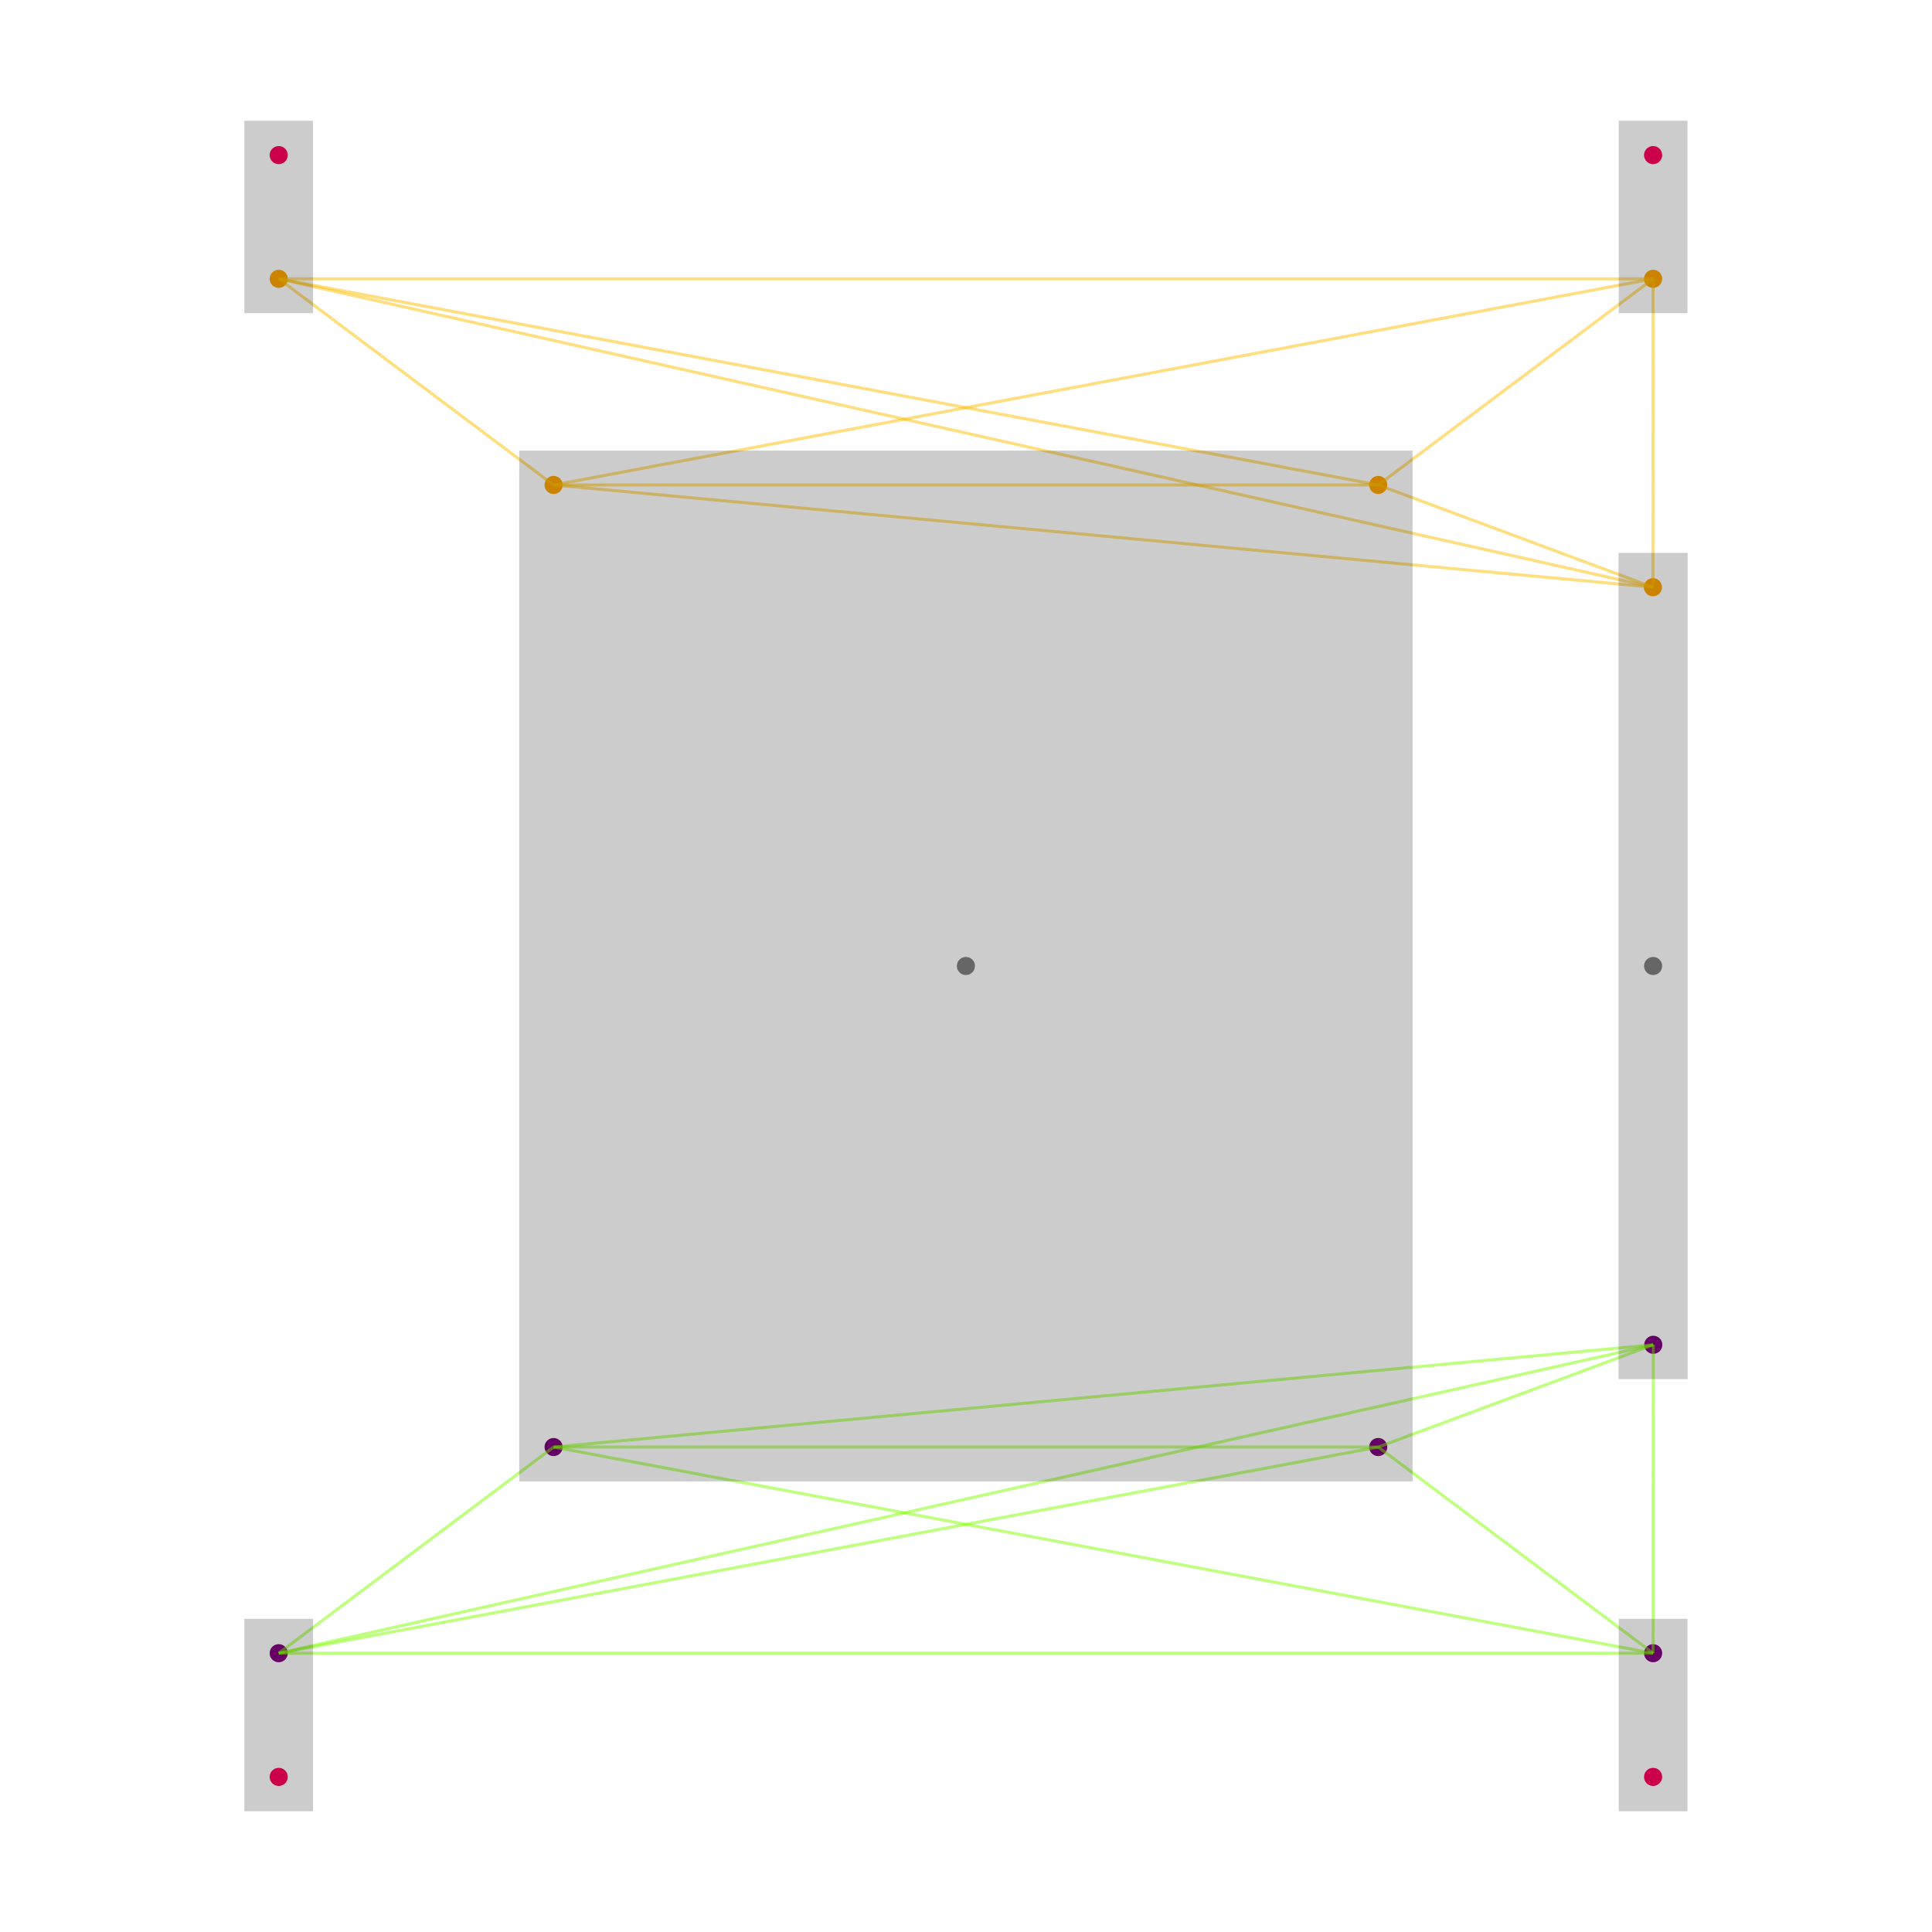
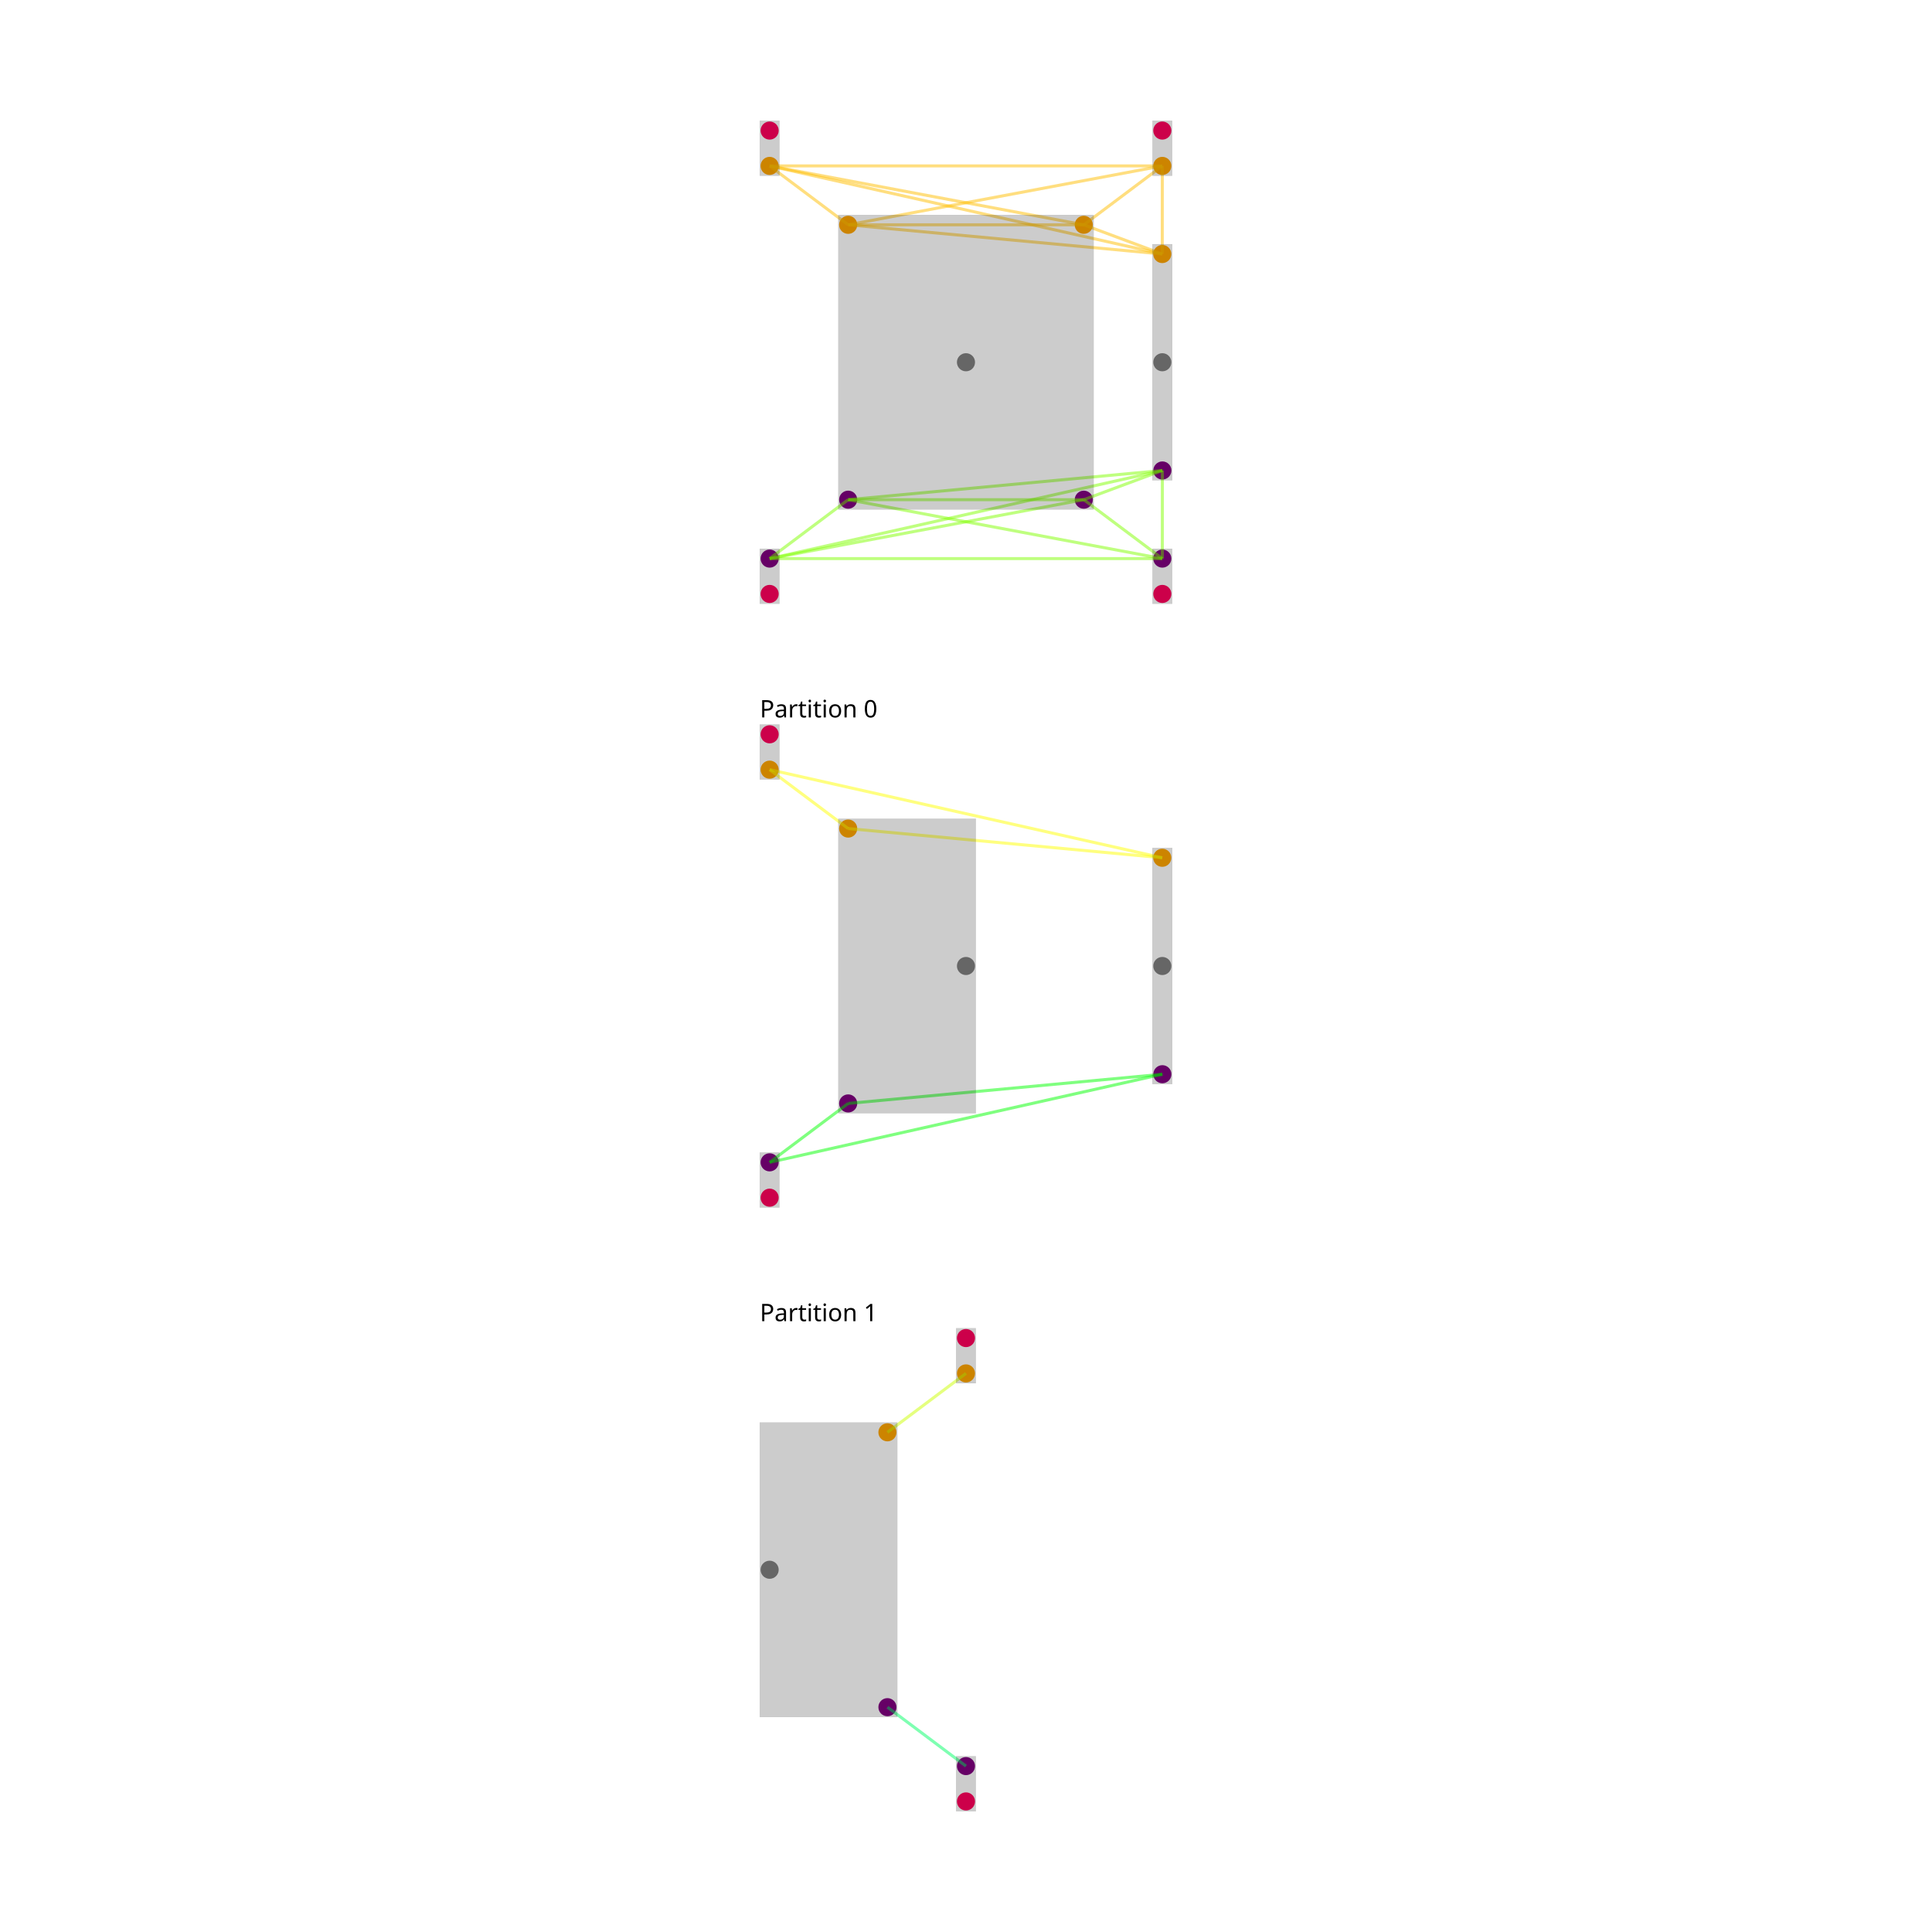
<svg xmlns="http://www.w3.org/2000/svg" width="640" height="640" viewBox="0 0 640 640">
  <rect width="100%" height="100%" fill="white" />
  <g>
-     <circle data-type="point" data-label="schematic_component_0_center component_center center_schematic_component_0" data-x="0" data-y="0" cx="319.969" cy="320" r="3" fill="gray" />
-   </g>
-   <g>
-     <circle data-type="point" data-label="schematic_port_0 vcc unnamedsubcircuit240_connectivity_net0" data-x="-0.6000000000000001" data-y="0.7" cx="183.384" cy="160.65" r="3" fill="orange" />
-   </g>
-   <g>
-     <circle data-type="point" data-label="schematic_port_1 gnd unnamedsubcircuit240_connectivity_net1" data-x="-0.6000000000000001" data-y="-0.7" cx="183.384" cy="479.35" r="3" fill="purple" />
-   </g>
-   <g>
-     <circle data-type="point" data-label="schematic_port_2 vcc unnamedsubcircuit240_connectivity_net0" data-x="0.6000000000000001" data-y="0.7" cx="456.554" cy="160.65" r="3" fill="orange" />
-   </g>
-   <g>
-     <circle data-type="point" data-label="schematic_port_3 gnd unnamedsubcircuit240_connectivity_net1" data-x="0.6000000000000001" data-y="-0.7" cx="456.554" cy="479.35" r="3" fill="purple" />
-   </g>
-   <g>
-     <circle data-type="point" data-label="schematic_component_1_center component_center center_schematic_component_1" data-x="1" data-y="0" cx="547.611" cy="320" r="3" fill="gray" />
-   </g>
-   <g>
-     <circle data-type="point" data-label="schematic_port_4 vcc unnamedsubcircuit240_connectivity_net0" data-x="0.9997266500000004" data-y="0.5512093000000002" cx="547.549" cy="194.521" r="3" fill="orange" />
-   </g>
-   <g>
-     <circle data-type="point" data-label="schematic_port_5 gnd unnamedsubcircuit240_connectivity_net1" data-x="1.0002733499999996" data-y="-0.5512093000000002" cx="547.673" cy="445.479" r="3" fill="purple" />
-   </g>
-   <g>
-     <circle data-type="point" data-label="schematic_net_label_0_pin vcc unnamedsubcircuit240_connectivity_net0" data-x="-1" data-y="1" cx="92.327" cy="92.358" r="3" fill="orange" />
-   </g>
-   <g>
-     <circle data-type="point" data-label="schematic_net_label_0_center netlabel_center schematic_net_label_0_center" data-x="-1" data-y="1.18" cx="92.327" cy="51.382" r="3" fill="hsl(338.4, 100%, 50%, 1)" />
-   </g>
-   <g>
-     <circle data-type="point" data-label="schematic_net_label_1_pin gnd unnamedsubcircuit240_connectivity_net1" data-x="-1" data-y="-1" cx="92.327" cy="547.642" r="3" fill="purple" />
-   </g>
-   <g>
-     <circle data-type="point" data-label="schematic_net_label_1_center netlabel_center schematic_net_label_1_center" data-x="-1" data-y="-1.18" cx="92.327" cy="588.618" r="3" fill="hsl(338.4, 100%, 50%, 1)" />
-   </g>
-   <g>
-     <circle data-type="point" data-label="schematic_net_label_2_pin vcc unnamedsubcircuit240_connectivity_net0" data-x="1" data-y="1" cx="547.611" cy="92.358" r="3" fill="orange" />
-   </g>
-   <g>
-     <circle data-type="point" data-label="schematic_net_label_2_center netlabel_center schematic_net_label_2_center" data-x="1" data-y="1.18" cx="547.611" cy="51.382" r="3" fill="hsl(338.4, 100%, 50%, 1)" />
-   </g>
-   <g>
-     <circle data-type="point" data-label="schematic_net_label_3_pin gnd unnamedsubcircuit240_connectivity_net1" data-x="1" data-y="-1" cx="547.611" cy="547.642" r="3" fill="purple" />
-   </g>
-   <g>
-     <circle data-type="point" data-label="schematic_net_label_3_center netlabel_center schematic_net_label_3_center" data-x="1" data-y="-1.18" cx="547.611" cy="588.618" r="3" fill="hsl(338.4, 100%, 50%, 1)" />
-   </g>
-   <g>
-     <polyline data-points="-0.6000000000000001,0.7 0.6000000000000001,0.7" data-type="line" data-label="" points="183.384,160.65 456.554,160.65" fill="none" stroke="hsl(45, 100%, 50%, 0.5)" stroke-width="1" />
-   </g>
-   <g>
-     <polyline data-points="-0.6000000000000001,0.7 0.9997266500000004,0.5512093000000002" data-type="line" data-label="" points="183.384,160.65 547.549,194.521" fill="none" stroke="hsl(45, 100%, 50%, 0.5)" stroke-width="1" />
-   </g>
-   <g>
-     <polyline data-points="-0.6000000000000001,0.7 -1,1" data-type="line" data-label="" points="183.384,160.65 92.327,92.358" fill="none" stroke="hsl(45, 100%, 50%, 0.5)" stroke-width="1" />
-   </g>
-   <g>
-     <polyline data-points="-0.6000000000000001,0.7 1,1" data-type="line" data-label="" points="183.384,160.65 547.611,92.358" fill="none" stroke="hsl(45, 100%, 50%, 0.5)" stroke-width="1" />
-   </g>
-   <g>
-     <polyline data-points="0.6000000000000001,0.7 0.9997266500000004,0.5512093000000002" data-type="line" data-label="" points="456.554,160.65 547.549,194.521" fill="none" stroke="hsl(45, 100%, 50%, 0.5)" stroke-width="1" />
-   </g>
-   <g>
-     <polyline data-points="0.6000000000000001,0.7 -1,1" data-type="line" data-label="" points="456.554,160.65 92.327,92.358" fill="none" stroke="hsl(45, 100%, 50%, 0.5)" stroke-width="1" />
-   </g>
-   <g>
-     <polyline data-points="0.6000000000000001,0.7 1,1" data-type="line" data-label="" points="456.554,160.65 547.611,92.358" fill="none" stroke="hsl(45, 100%, 50%, 0.5)" stroke-width="1" />
-   </g>
-   <g>
-     <polyline data-points="0.9997266500000004,0.5512093000000002 -1,1" data-type="line" data-label="" points="547.549,194.521 92.327,92.358" fill="none" stroke="hsl(45, 100%, 50%, 0.5)" stroke-width="1" />
-   </g>
-   <g>
-     <polyline data-points="0.9997266500000004,0.5512093000000002 1,1" data-type="line" data-label="" points="547.549,194.521 547.611,92.358" fill="none" stroke="hsl(45, 100%, 50%, 0.5)" stroke-width="1" />
-   </g>
-   <g>
-     <polyline data-points="-1,1 1,1" data-type="line" data-label="" points="92.327,92.358 547.611,92.358" fill="none" stroke="hsl(45, 100%, 50%, 0.5)" stroke-width="1" />
-   </g>
-   <g>
-     <polyline data-points="-0.6000000000000001,-0.7 0.6000000000000001,-0.7" data-type="line" data-label="" points="183.384,479.35 456.554,479.35" fill="none" stroke="hsl(90, 100%, 50%, 0.5)" stroke-width="1" />
-   </g>
-   <g>
-     <polyline data-points="-0.6000000000000001,-0.7 1.0002733499999996,-0.5512093000000002" data-type="line" data-label="" points="183.384,479.35 547.673,445.479" fill="none" stroke="hsl(90, 100%, 50%, 0.5)" stroke-width="1" />
-   </g>
-   <g>
-     <polyline data-points="-0.6000000000000001,-0.7 -1,-1" data-type="line" data-label="" points="183.384,479.35 92.327,547.642" fill="none" stroke="hsl(90, 100%, 50%, 0.5)" stroke-width="1" />
-   </g>
-   <g>
-     <polyline data-points="-0.6000000000000001,-0.7 1,-1" data-type="line" data-label="" points="183.384,479.35 547.611,547.642" fill="none" stroke="hsl(90, 100%, 50%, 0.5)" stroke-width="1" />
-   </g>
-   <g>
-     <polyline data-points="0.6000000000000001,-0.7 1.0002733499999996,-0.5512093000000002" data-type="line" data-label="" points="456.554,479.35 547.673,445.479" fill="none" stroke="hsl(90, 100%, 50%, 0.5)" stroke-width="1" />
-   </g>
-   <g>
-     <polyline data-points="0.6000000000000001,-0.7 -1,-1" data-type="line" data-label="" points="456.554,479.35 92.327,547.642" fill="none" stroke="hsl(90, 100%, 50%, 0.5)" stroke-width="1" />
-   </g>
-   <g>
-     <polyline data-points="0.6000000000000001,-0.7 1,-1" data-type="line" data-label="" points="456.554,479.35 547.611,547.642" fill="none" stroke="hsl(90, 100%, 50%, 0.5)" stroke-width="1" />
-   </g>
-   <g>
-     <polyline data-points="1.0002733499999996,-0.5512093000000002 -1,-1" data-type="line" data-label="" points="547.673,445.479 92.327,547.642" fill="none" stroke="hsl(90, 100%, 50%, 0.5)" stroke-width="1" />
-   </g>
-   <g>
-     <polyline data-points="1.0002733499999996,-0.5512093000000002 1,-1" data-type="line" data-label="" points="547.673,445.479 547.611,547.642" fill="none" stroke="hsl(90, 100%, 50%, 0.5)" stroke-width="1" />
-   </g>
-   <g>
-     <polyline data-points="-1,-1 1,-1" data-type="line" data-label="" points="92.327,547.642 547.611,547.642" fill="none" stroke="hsl(90, 100%, 50%, 0.5)" stroke-width="1" />
-   </g>
-   <g>
-     <rect data-type="rect" data-label="schematic_component_0" data-x="0" data-y="0" x="172.001" y="149.268" width="295.935" height="341.463" fill="rgba(0, 0, 0, 0.2)" stroke="black" stroke-width="0.004" />
-   </g>
-   <g>
-     <rect data-type="rect" data-label="schematic_component_1" data-x="1" data-y="0" x="536.167" y="183.139" width="22.889" height="273.721" fill="rgba(0, 0, 0, 0.2)" stroke="black" stroke-width="0.004" />
-   </g>
-   <g>
-     <rect data-type="rect" data-label="schematic_net_label_0" data-x="-1" data-y="1.0899999999999999" x="80.944" y="40" width="22.764" height="63.74" fill="rgba(0, 0, 0, 0.2)" stroke="black" stroke-width="0.004" />
-   </g>
-   <g>
-     <rect data-type="rect" data-label="schematic_net_label_1" data-x="-1" data-y="-1.0899999999999999" x="80.944" y="536.26" width="22.764" height="63.74" fill="rgba(0, 0, 0, 0.2)" stroke="black" stroke-width="0.004" />
-   </g>
-   <g>
-     <rect data-type="rect" data-label="schematic_net_label_2" data-x="1" data-y="1.0899999999999999" x="536.229" y="40" width="22.764" height="63.74" fill="rgba(0, 0, 0, 0.2)" stroke="black" stroke-width="0.004" />
-   </g>
-   <g>
-     <rect data-type="rect" data-label="schematic_net_label_3" data-x="1" data-y="-1.0899999999999999" x="536.229" y="536.26" width="22.764" height="63.74" fill="rgba(0, 0, 0, 0.2)" stroke="black" stroke-width="0.004" />
-   </g>
+     <circle data-type="point" data-label="schematic_component_0_center component_center center_schematic_component_0" data-x="0" data-y="0" cx="319.991" cy="120" r="3" fill="gray" />
+   </g>
+   <g>
+     <circle data-type="point" data-label="schematic_port_0 vcc unnamedsubcircuit340_connectivity_net0" data-x="-0.6000000000000001" data-y="0.7" cx="280.967" cy="74.472" r="3" fill="orange" />
+   </g>
+   <g>
+     <circle data-type="point" data-label="schematic_port_1 gnd unnamedsubcircuit340_connectivity_net1" data-x="-0.6000000000000001" data-y="-0.7" cx="280.967" cy="165.528" r="3" fill="purple" />
+   </g>
+   <g>
+     <circle data-type="point" data-label="schematic_port_2 vcc unnamedsubcircuit340_connectivity_net0" data-x="0.6000000000000001" data-y="0.7" cx="359.016" cy="74.472" r="3" fill="orange" />
+   </g>
+   <g>
+     <circle data-type="point" data-label="schematic_port_3 gnd unnamedsubcircuit340_connectivity_net1" data-x="0.6000000000000001" data-y="-0.7" cx="359.016" cy="165.528" r="3" fill="purple" />
+   </g>
+   <g>
+     <circle data-type="point" data-label="schematic_component_1_center component_center center_schematic_component_1" data-x="1" data-y="0" cx="385.032" cy="120" r="3" fill="gray" />
+   </g>
+   <g>
+     <circle data-type="point" data-label="schematic_port_4 vcc unnamedsubcircuit340_connectivity_net0" data-x="0.9997266500000004" data-y="0.5512093000000002" cx="385.014" cy="84.149" r="3" fill="orange" />
+   </g>
+   <g>
+     <circle data-type="point" data-label="schematic_port_5 gnd unnamedsubcircuit340_connectivity_net1" data-x="1.0002733499999996" data-y="-0.5512093000000002" cx="385.05" cy="155.851" r="3" fill="purple" />
+   </g>
+   <g>
+     <circle data-type="point" data-label="schematic_net_label_0_pin vcc unnamedsubcircuit340_connectivity_net0" data-x="-1" data-y="1" cx="254.95" cy="54.959" r="3" fill="orange" />
+   </g>
+   <g>
+     <circle data-type="point" data-label="schematic_net_label_0_center netlabel_center schematic_net_label_0_center" data-x="-1" data-y="1.18" cx="254.95" cy="43.252" r="3" fill="hsl(338.4, 100%, 50%, 1)" />
+   </g>
+   <g>
+     <circle data-type="point" data-label="schematic_net_label_1_pin gnd unnamedsubcircuit340_connectivity_net1" data-x="-1" data-y="-1" cx="254.95" cy="185.041" r="3" fill="purple" />
+   </g>
+   <g>
+     <circle data-type="point" data-label="schematic_net_label_1_center netlabel_center schematic_net_label_1_center" data-x="-1" data-y="-1.18" cx="254.95" cy="196.748" r="3" fill="hsl(338.4, 100%, 50%, 1)" />
+   </g>
+   <g>
+     <circle data-type="point" data-label="schematic_net_label_2_pin vcc unnamedsubcircuit340_connectivity_net0" data-x="1" data-y="1" cx="385.032" cy="54.959" r="3" fill="orange" />
+   </g>
+   <g>
+     <circle data-type="point" data-label="schematic_net_label_2_center netlabel_center schematic_net_label_2_center" data-x="1" data-y="1.18" cx="385.032" cy="43.252" r="3" fill="hsl(338.4, 100%, 50%, 1)" />
+   </g>
+   <g>
+     <circle data-type="point" data-label="schematic_net_label_3_pin gnd unnamedsubcircuit340_connectivity_net1" data-x="1" data-y="-1" cx="385.032" cy="185.041" r="3" fill="purple" />
+   </g>
+   <g>
+     <circle data-type="point" data-label="schematic_net_label_3_center netlabel_center schematic_net_label_3_center" data-x="1" data-y="-1.18" cx="385.032" cy="196.748" r="3" fill="hsl(338.4, 100%, 50%, 1)" />
+   </g>
+   <g>
+     <circle data-type="point" data-label="schematic_component_0_center component_center center_schematic_component_0" data-x="0" data-y="-3.0749999999999993" cx="319.991" cy="320" r="3" fill="gray" />
+   </g>
+   <g>
+     <circle data-type="point" data-label="schematic_port_0 vcc unnamedsubcircuit340_connectivity_net0" data-x="-0.6000000000000001" data-y="-2.374999999999999" cx="280.967" cy="274.472" r="3" fill="orange" />
+   </g>
+   <g>
+     <circle data-type="point" data-label="schematic_port_1 gnd unnamedsubcircuit340_connectivity_net1" data-x="-0.6000000000000001" data-y="-3.7749999999999995" cx="280.967" cy="365.528" r="3" fill="purple" />
+   </g>
+   <g>
+     <circle data-type="point" data-label="schematic_component_1_center component_center center_schematic_component_1" data-x="1" data-y="-3.0749999999999993" cx="385.032" cy="320" r="3" fill="gray" />
+   </g>
+   <g>
+     <circle data-type="point" data-label="schematic_port_4 vcc unnamedsubcircuit340_connectivity_net0" data-x="0.9997266500000004" data-y="-2.5237906999999993" cx="385.014" cy="284.149" r="3" fill="orange" />
+   </g>
+   <g>
+     <circle data-type="point" data-label="schematic_port_5 gnd unnamedsubcircuit340_connectivity_net1" data-x="1.0002733499999996" data-y="-3.6262092999999993" cx="385.05" cy="355.851" r="3" fill="purple" />
+   </g>
+   <g>
+     <circle data-type="point" data-label="schematic_net_label_0_pin vcc unnamedsubcircuit340_connectivity_net0" data-x="-1" data-y="-2.0749999999999993" cx="254.95" cy="254.959" r="3" fill="orange" />
+   </g>
+   <g>
+     <circle data-type="point" data-label="schematic_net_label_0_center netlabel_center schematic_net_label_0_center" data-x="-1" data-y="-1.8949999999999994" cx="254.95" cy="243.252" r="3" fill="hsl(338.4, 100%, 50%, 1)" />
+   </g>
+   <g>
+     <circle data-type="point" data-label="schematic_net_label_1_pin gnd unnamedsubcircuit340_connectivity_net1" data-x="-1" data-y="-4.074999999999999" cx="254.95" cy="385.041" r="3" fill="purple" />
+   </g>
+   <g>
+     <circle data-type="point" data-label="schematic_net_label_1_center netlabel_center schematic_net_label_1_center" data-x="-1" data-y="-4.254999999999999" cx="254.95" cy="396.748" r="3" fill="hsl(338.4, 100%, 50%, 1)" />
+   </g>
+   <g>
+     <circle data-type="point" data-label="schematic_component_0_center component_center center_schematic_component_0" data-x="-1" data-y="-6.149999999999998" cx="254.95" cy="520" r="3" fill="gray" />
+   </g>
+   <g>
+     <circle data-type="point" data-label="schematic_port_2 vcc unnamedsubcircuit340_connectivity_net0" data-x="-0.3999999999999999" data-y="-5.4499999999999975" cx="293.975" cy="474.472" r="3" fill="orange" />
+   </g>
+   <g>
+     <circle data-type="point" data-label="schematic_port_3 gnd unnamedsubcircuit340_connectivity_net1" data-x="-0.3999999999999999" data-y="-6.849999999999998" cx="293.975" cy="565.528" r="3" fill="purple" />
+   </g>
+   <g>
+     <circle data-type="point" data-label="schematic_net_label_2_pin vcc unnamedsubcircuit340_connectivity_net0" data-x="0" data-y="-5.149999999999998" cx="319.991" cy="454.959" r="3" fill="orange" />
+   </g>
+   <g>
+     <circle data-type="point" data-label="schematic_net_label_2_center netlabel_center schematic_net_label_2_center" data-x="0" data-y="-4.969999999999998" cx="319.991" cy="443.252" r="3" fill="hsl(338.4, 100%, 50%, 1)" />
+   </g>
+   <g>
+     <circle data-type="point" data-label="schematic_net_label_3_pin gnd unnamedsubcircuit340_connectivity_net1" data-x="0" data-y="-7.149999999999998" cx="319.991" cy="585.041" r="3" fill="purple" />
+   </g>
+   <g>
+     <circle data-type="point" data-label="schematic_net_label_3_center netlabel_center schematic_net_label_3_center" data-x="0" data-y="-7.329999999999997" cx="319.991" cy="596.748" r="3" fill="hsl(338.4, 100%, 50%, 1)" />
+   </g>
+   <g>
+     <polyline data-points="-0.6000000000000001,0.7 0.6000000000000001,0.7" data-type="line" data-label="" points="280.967,74.472 359.016,74.472" fill="none" stroke="hsl(45, 100%, 50%, 0.5)" stroke-width="1" />
+   </g>
+   <g>
+     <polyline data-points="-0.6000000000000001,0.7 0.9997266500000004,0.5512093000000002" data-type="line" data-label="" points="280.967,74.472 385.014,84.149" fill="none" stroke="hsl(45, 100%, 50%, 0.5)" stroke-width="1" />
+   </g>
+   <g>
+     <polyline data-points="-0.6000000000000001,0.7 -1,1" data-type="line" data-label="" points="280.967,74.472 254.95,54.959" fill="none" stroke="hsl(45, 100%, 50%, 0.5)" stroke-width="1" />
+   </g>
+   <g>
+     <polyline data-points="-0.6000000000000001,0.7 1,1" data-type="line" data-label="" points="280.967,74.472 385.032,54.959" fill="none" stroke="hsl(45, 100%, 50%, 0.5)" stroke-width="1" />
+   </g>
+   <g>
+     <polyline data-points="0.6000000000000001,0.7 0.9997266500000004,0.5512093000000002" data-type="line" data-label="" points="359.016,74.472 385.014,84.149" fill="none" stroke="hsl(45, 100%, 50%, 0.5)" stroke-width="1" />
+   </g>
+   <g>
+     <polyline data-points="0.6000000000000001,0.7 -1,1" data-type="line" data-label="" points="359.016,74.472 254.95,54.959" fill="none" stroke="hsl(45, 100%, 50%, 0.5)" stroke-width="1" />
+   </g>
+   <g>
+     <polyline data-points="0.6000000000000001,0.7 1,1" data-type="line" data-label="" points="359.016,74.472 385.032,54.959" fill="none" stroke="hsl(45, 100%, 50%, 0.5)" stroke-width="1" />
+   </g>
+   <g>
+     <polyline data-points="0.9997266500000004,0.5512093000000002 -1,1" data-type="line" data-label="" points="385.014,84.149 254.95,54.959" fill="none" stroke="hsl(45, 100%, 50%, 0.5)" stroke-width="1" />
+   </g>
+   <g>
+     <polyline data-points="0.9997266500000004,0.5512093000000002 1,1" data-type="line" data-label="" points="385.014,84.149 385.032,54.959" fill="none" stroke="hsl(45, 100%, 50%, 0.5)" stroke-width="1" />
+   </g>
+   <g>
+     <polyline data-points="-1,1 1,1" data-type="line" data-label="" points="254.95,54.959 385.032,54.959" fill="none" stroke="hsl(45, 100%, 50%, 0.5)" stroke-width="1" />
+   </g>
+   <g>
+     <polyline data-points="-0.6000000000000001,-0.7 0.6000000000000001,-0.7" data-type="line" data-label="" points="280.967,165.528 359.016,165.528" fill="none" stroke="hsl(90, 100%, 50%, 0.5)" stroke-width="1" />
+   </g>
+   <g>
+     <polyline data-points="-0.6000000000000001,-0.7 1.0002733499999996,-0.5512093000000002" data-type="line" data-label="" points="280.967,165.528 385.05,155.851" fill="none" stroke="hsl(90, 100%, 50%, 0.5)" stroke-width="1" />
+   </g>
+   <g>
+     <polyline data-points="-0.6000000000000001,-0.7 -1,-1" data-type="line" data-label="" points="280.967,165.528 254.95,185.041" fill="none" stroke="hsl(90, 100%, 50%, 0.5)" stroke-width="1" />
+   </g>
+   <g>
+     <polyline data-points="-0.6000000000000001,-0.7 1,-1" data-type="line" data-label="" points="280.967,165.528 385.032,185.041" fill="none" stroke="hsl(90, 100%, 50%, 0.5)" stroke-width="1" />
+   </g>
+   <g>
+     <polyline data-points="0.6000000000000001,-0.7 1.0002733499999996,-0.5512093000000002" data-type="line" data-label="" points="359.016,165.528 385.05,155.851" fill="none" stroke="hsl(90, 100%, 50%, 0.5)" stroke-width="1" />
+   </g>
+   <g>
+     <polyline data-points="0.6000000000000001,-0.7 -1,-1" data-type="line" data-label="" points="359.016,165.528 254.95,185.041" fill="none" stroke="hsl(90, 100%, 50%, 0.5)" stroke-width="1" />
+   </g>
+   <g>
+     <polyline data-points="0.6000000000000001,-0.7 1,-1" data-type="line" data-label="" points="359.016,165.528 385.032,185.041" fill="none" stroke="hsl(90, 100%, 50%, 0.5)" stroke-width="1" />
+   </g>
+   <g>
+     <polyline data-points="1.0002733499999996,-0.5512093000000002 -1,-1" data-type="line" data-label="" points="385.05,155.851 254.95,185.041" fill="none" stroke="hsl(90, 100%, 50%, 0.5)" stroke-width="1" />
+   </g>
+   <g>
+     <polyline data-points="1.0002733499999996,-0.5512093000000002 1,-1" data-type="line" data-label="" points="385.05,155.851 385.032,185.041" fill="none" stroke="hsl(90, 100%, 50%, 0.5)" stroke-width="1" />
+   </g>
+   <g>
+     <polyline data-points="-1,-1 1,-1" data-type="line" data-label="" points="254.95,185.041 385.032,185.041" fill="none" stroke="hsl(90, 100%, 50%, 0.5)" stroke-width="1" />
+   </g>
+   <g>
+     <polyline data-points="-0.6000000000000001,-2.374999999999999 0.9997266500000004,-2.5237906999999993" data-type="line" data-label="" points="280.967,274.472 385.014,284.149" fill="none" stroke="hsl(60, 100%, 50%, 0.5)" stroke-width="1" />
+   </g>
+   <g>
+     <polyline data-points="-0.6000000000000001,-2.374999999999999 -1,-2.0749999999999993" data-type="line" data-label="" points="280.967,274.472 254.95,254.959" fill="none" stroke="hsl(60, 100%, 50%, 0.5)" stroke-width="1" />
+   </g>
+   <g>
+     <polyline data-points="0.9997266500000004,-2.5237906999999993 -1,-2.0749999999999993" data-type="line" data-label="" points="385.014,284.149 254.95,254.959" fill="none" stroke="hsl(60, 100%, 50%, 0.5)" stroke-width="1" />
+   </g>
+   <g>
+     <polyline data-points="-0.6000000000000001,-3.7749999999999995 1.0002733499999996,-3.6262092999999993" data-type="line" data-label="" points="280.967,365.528 385.05,355.851" fill="none" stroke="hsl(120, 100%, 50%, 0.5)" stroke-width="1" />
+   </g>
+   <g>
+     <polyline data-points="-0.6000000000000001,-3.7749999999999995 -1,-4.074999999999999" data-type="line" data-label="" points="280.967,365.528 254.95,385.041" fill="none" stroke="hsl(120, 100%, 50%, 0.5)" stroke-width="1" />
+   </g>
+   <g>
+     <polyline data-points="1.0002733499999996,-3.6262092999999993 -1,-4.074999999999999" data-type="line" data-label="" points="385.05,355.851 254.95,385.041" fill="none" stroke="hsl(120, 100%, 50%, 0.5)" stroke-width="1" />
+   </g>
+   <g>
+     <polyline data-points="-0.3999999999999999,-5.4499999999999975 0,-5.149999999999998" data-type="line" data-label="" points="293.975,474.472 319.991,454.959" fill="none" stroke="hsl(72, 100%, 50%, 0.5)" stroke-width="1" />
+   </g>
+   <g>
+     <polyline data-points="-0.3999999999999999,-6.849999999999998 0,-7.149999999999998" data-type="line" data-label="" points="293.975,565.528 319.991,585.041" fill="none" stroke="hsl(144, 100%, 50%, 0.5)" stroke-width="1" />
+   </g>
+   <g>
+     <rect data-type="rect" data-label="schematic_component_0" data-x="0" data-y="0" x="277.715" y="71.22" width="84.553" height="97.561" fill="rgba(0, 0, 0, 0.2)" stroke="black" stroke-width="0.015" />
+   </g>
+   <g>
+     <rect data-type="rect" data-label="schematic_component_1" data-x="1" data-y="0" x="381.762" y="80.897" width="6.54" height="78.206" fill="rgba(0, 0, 0, 0.2)" stroke="black" stroke-width="0.015" />
+   </g>
+   <g>
+     <rect data-type="rect" data-label="schematic_net_label_0" data-x="-1" data-y="1.0899999999999999" x="251.698" y="40" width="6.504" height="18.211" fill="rgba(0, 0, 0, 0.2)" stroke="black" stroke-width="0.015" />
+   </g>
+   <g>
+     <rect data-type="rect" data-label="schematic_net_label_1" data-x="-1" data-y="-1.0899999999999999" x="251.698" y="181.789" width="6.504" height="18.211" fill="rgba(0, 0, 0, 0.2)" stroke="black" stroke-width="0.015" />
+   </g>
+   <g>
+     <rect data-type="rect" data-label="schematic_net_label_2" data-x="1" data-y="1.0899999999999999" x="381.78" y="40" width="6.504" height="18.211" fill="rgba(0, 0, 0, 0.2)" stroke="black" stroke-width="0.015" />
+   </g>
+   <g>
+     <rect data-type="rect" data-label="schematic_net_label_3" data-x="1" data-y="-1.0899999999999999" x="381.78" y="181.789" width="6.504" height="18.211" fill="rgba(0, 0, 0, 0.2)" stroke="black" stroke-width="0.015" />
+   </g>
+   <g>
+     <rect data-type="rect" data-label="schematic_component_0" data-x="-0.30000000000000004" data-y="-3.0749999999999993" x="277.715" y="271.22" width="45.528" height="97.561" fill="rgba(0, 0, 0, 0.2)" stroke="black" stroke-width="0.015" />
+   </g>
+   <g>
+     <rect data-type="rect" data-label="schematic_component_1" data-x="1" data-y="-3.0749999999999993" x="381.762" y="280.897" width="6.54" height="78.206" fill="rgba(0, 0, 0, 0.2)" stroke="black" stroke-width="0.015" />
+   </g>
+   <g>
+     <rect data-type="rect" data-label="schematic_net_label_0" data-x="-1" data-y="-1.9849999999999994" x="251.698" y="240" width="6.504" height="18.211" fill="rgba(0, 0, 0, 0.2)" stroke="black" stroke-width="0.015" />
+   </g>
+   <g>
+     <rect data-type="rect" data-label="schematic_net_label_1" data-x="-1" data-y="-4.164999999999999" x="251.698" y="381.789" width="6.504" height="18.211" fill="rgba(0, 0, 0, 0.2)" stroke="black" stroke-width="0.015" />
+   </g>
+   <g>
+     <rect data-type="rect" data-label="schematic_component_0" data-x="-0.7" data-y="-6.149999999999998" x="251.698" y="471.22" width="45.528" height="97.561" fill="rgba(0, 0, 0, 0.2)" stroke="black" stroke-width="0.015" />
+   </g>
+   <g>
+     <rect data-type="rect" data-label="schematic_net_label_2" data-x="0" data-y="-5.059999999999998" x="316.739" y="440" width="6.504" height="18.211" fill="rgba(0, 0, 0, 0.2)" stroke="black" stroke-width="0.015" />
+   </g>
+   <g>
+     <rect data-type="rect" data-label="schematic_net_label_3" data-x="0" data-y="-7.2399999999999975" x="316.739" y="581.789" width="6.504" height="18.211" fill="rgba(0, 0, 0, 0.2)" stroke="black" stroke-width="0.015" />
+   </g>
+   <text data-type="text" data-label="Partition 0" data-x="-1.05" data-y="-1.8449999999999995" x="251.698" y="240" fill="black" font-size="8" font-family="sans-serif" text-anchor="start" dominant-baseline="text-after-edge">Partition 0</text>
+   <text data-type="text" data-label="Partition 1" data-x="-1.05" data-y="-4.919999999999998" x="251.698" y="440" fill="black" font-size="8" font-family="sans-serif" text-anchor="start" dominant-baseline="text-after-edge">Partition 1</text>
  <g id="crosshair" style="display: none">
    <line id="crosshair-h" y1="0" y2="640" stroke="#666" stroke-width="0.5" />
    <line id="crosshair-v" x1="0" x2="640" stroke="#666" stroke-width="0.5" />
    <text id="coordinates" font-family="monospace" font-size="12" fill="#666" />
  </g>
</svg>
